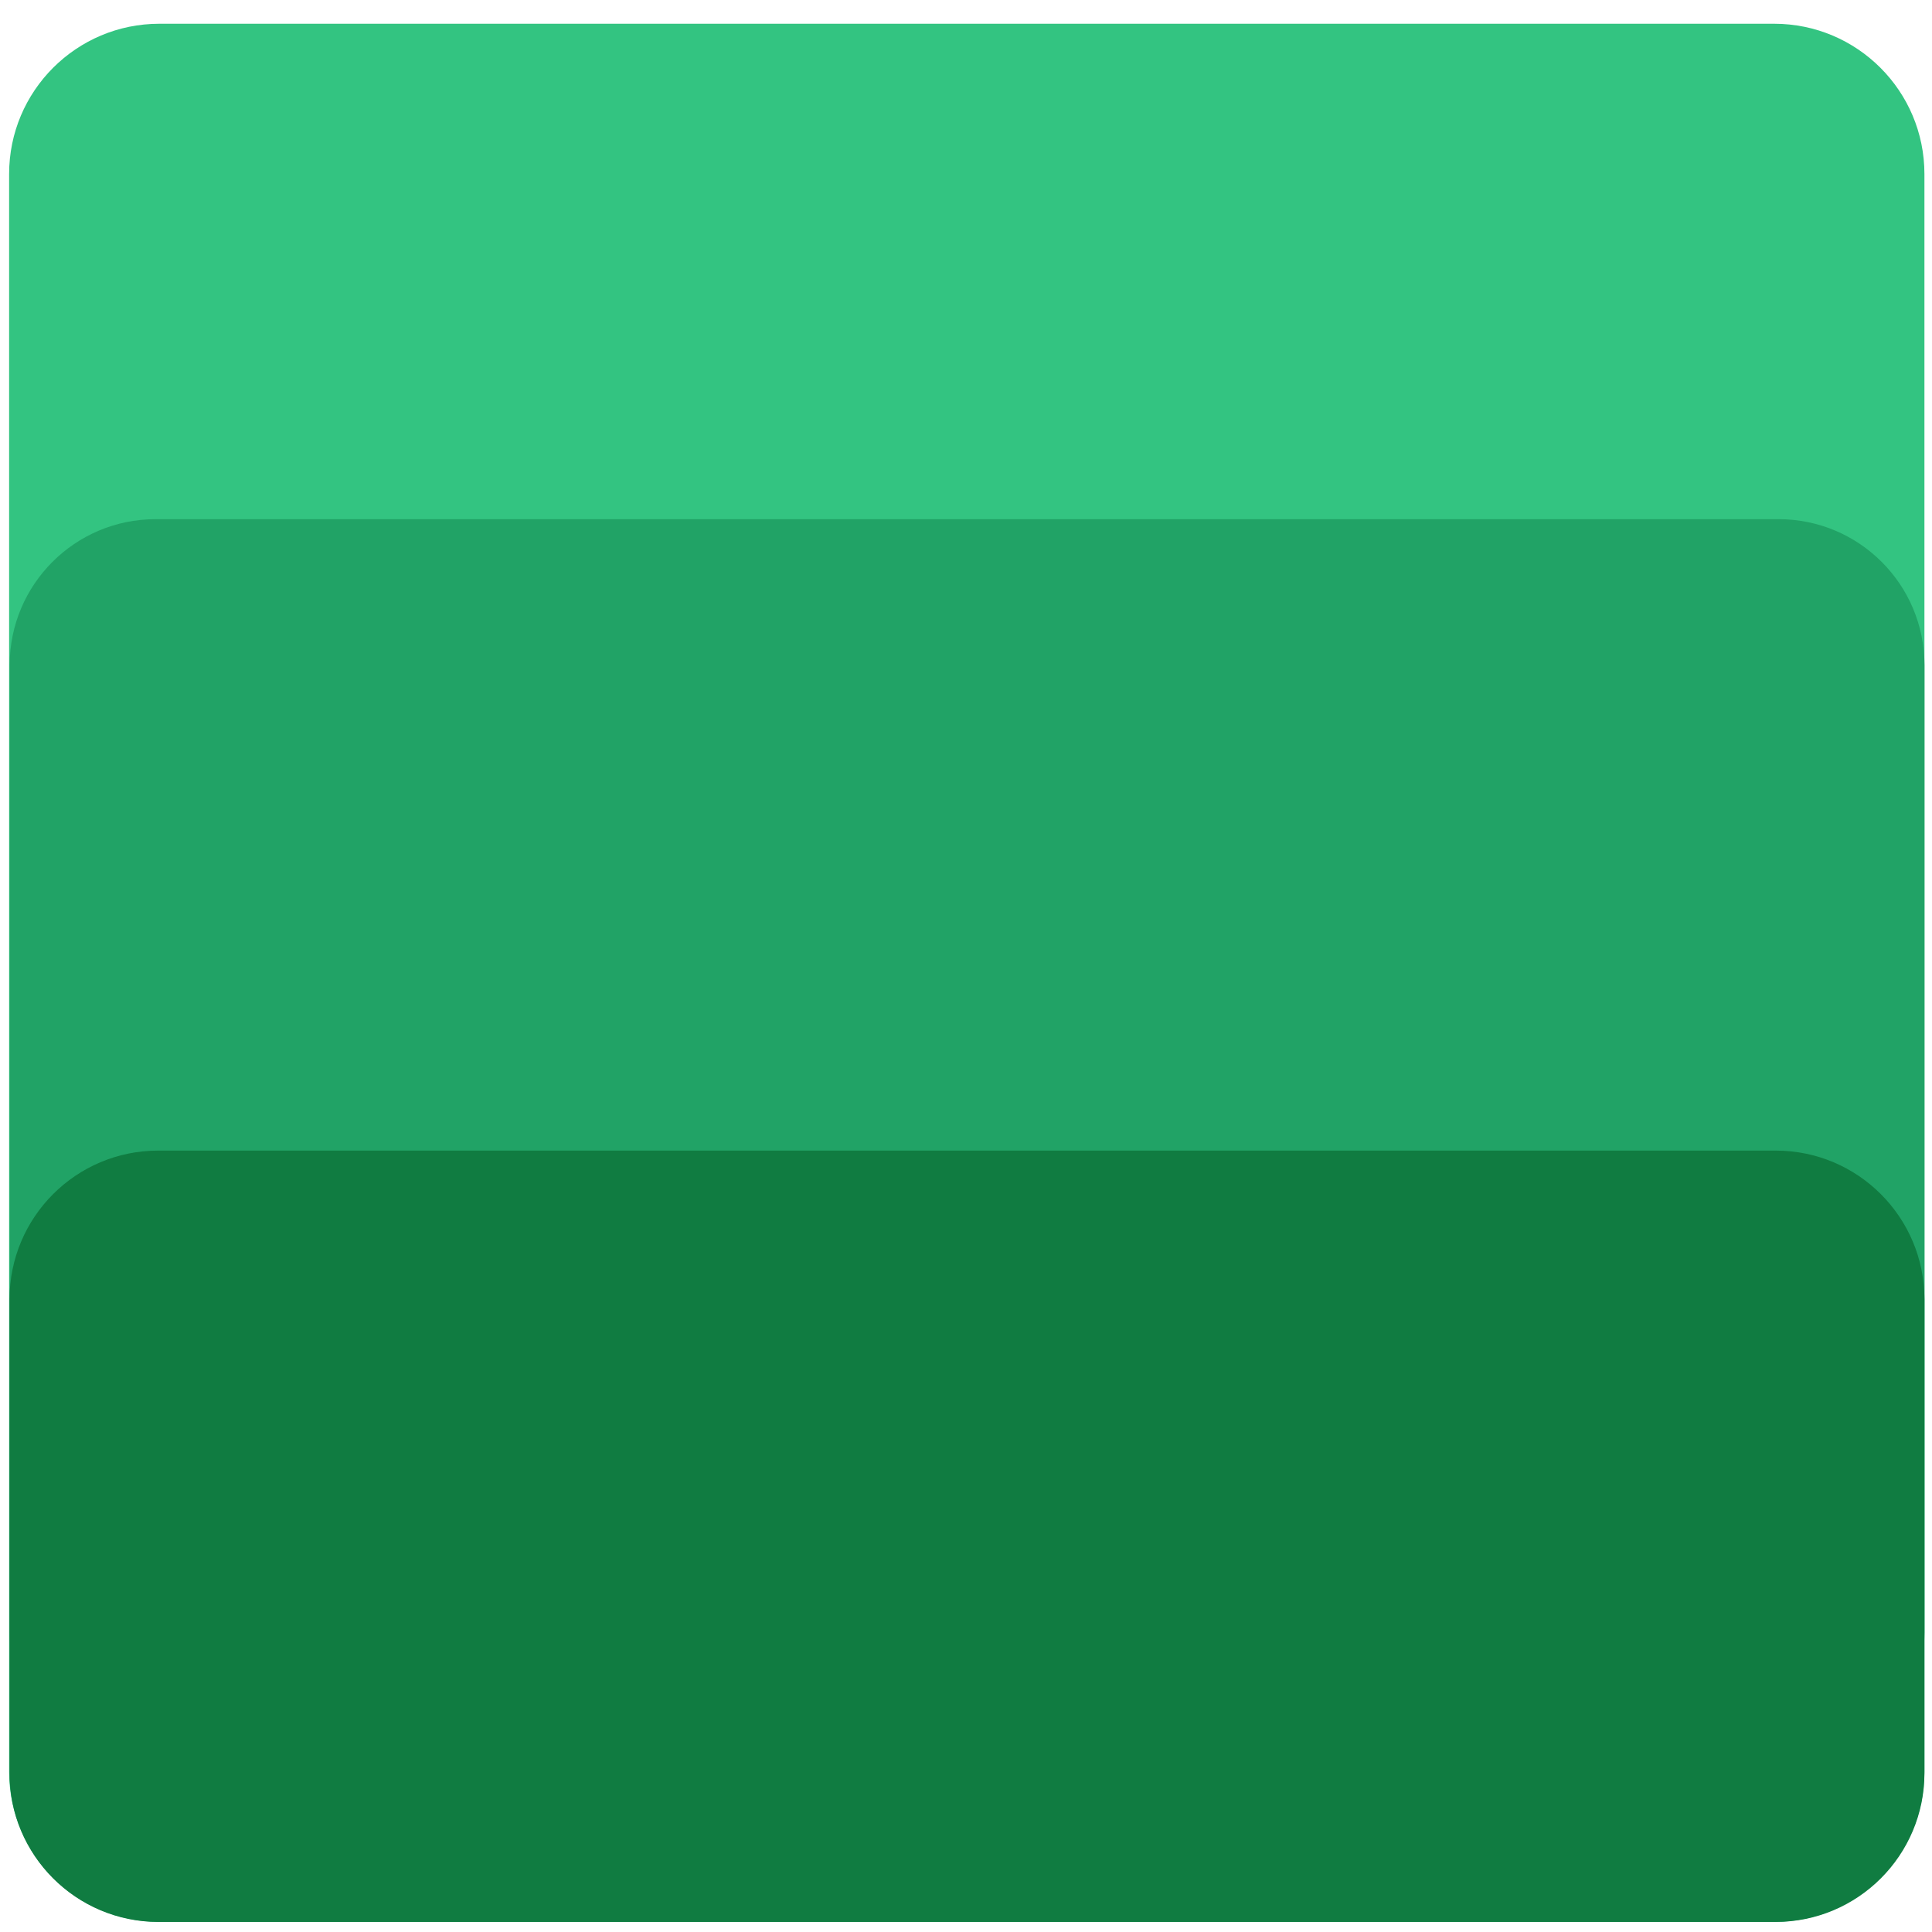
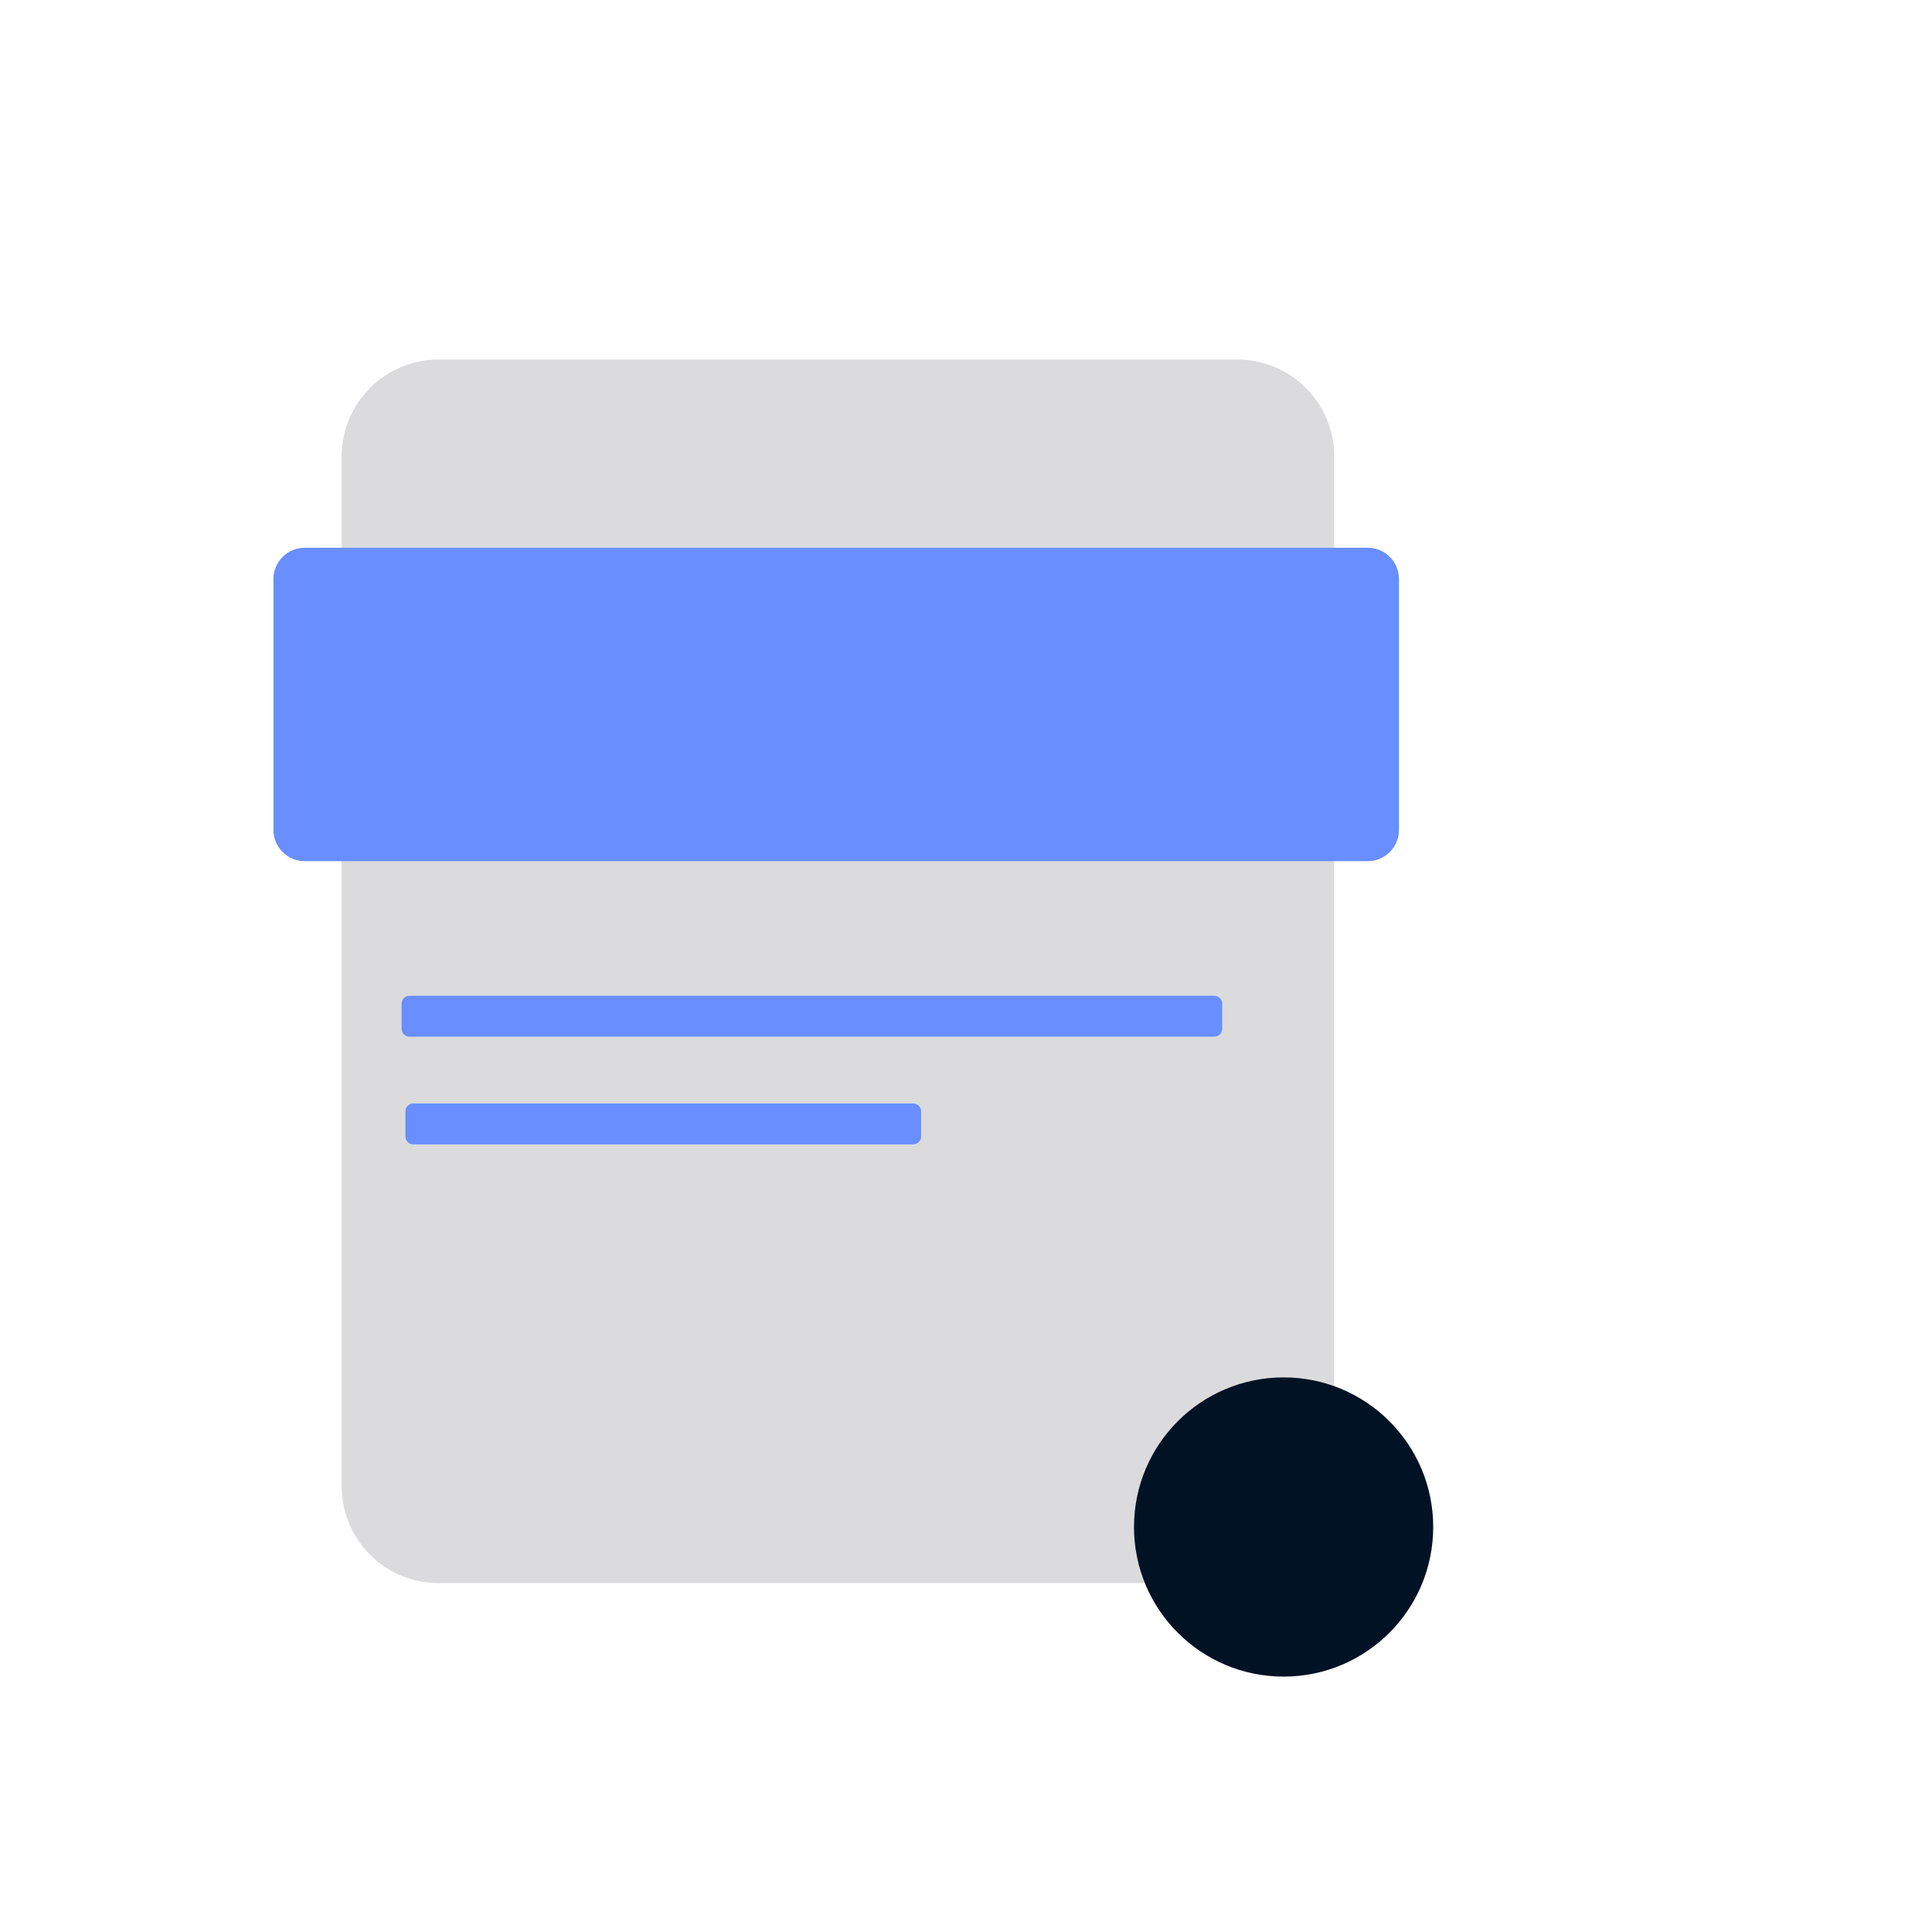
<svg xmlns="http://www.w3.org/2000/svg" xmlns:ns1="http://www.openswatchbook.org/uri/2009/osb" width="512" height="512" viewBox="0 0 135.467 135.467" version="1.1" id="svg8">
  <defs id="defs2">
    <linearGradient id="linearGradient829" ns1:paint="solid">
      <stop style="stop-color:#0d6535;stop-opacity:1;" offset="0" id="stop827" />
    </linearGradient>
-     <filter style="color-interpolation-filters:sRGB" id="filter1100" x="-0.13" width="1.26" y="-0.132" height="1.263">
-       <feGaussianBlur stdDeviation="3.139" id="feGaussianBlur1102" />
-     </filter>
-     <filter style="color-interpolation-filters:sRGB" id="filter1100-3" x="-0.13" width="1.26" y="-0.132" height="1.263">
-       <feGaussianBlur stdDeviation="3.139" id="feGaussianBlur1102-7" />
+     <filter style="color-interpolation-filters:sRGB;" id="filter1044">
+       <feGaussianBlur stdDeviation="6.26 6.52" result="blur" id="feGaussianBlur1042" />
    </filter>
  </defs>
  <g id="layer1" transform="translate(0,-161.5334)">
-     <rect style="fill:#33c481;fill-opacity:1;stroke:none;stroke-width:0.087;stroke-linecap:round;stroke-linejoin:round;stroke-miterlimit:4;stroke-dasharray:none;stroke-opacity:1;paint-order:markers fill stroke" id="rect815" width="134.297" height="133.095" x="0.639" y="163.199" ry="10.536" />
-     <rect style="fill:#21a366;fill-opacity:1;stroke:none;stroke-width:0.082;stroke-linecap:round;stroke-linejoin:round;stroke-miterlimit:4;stroke-dasharray:none;stroke-opacity:1;paint-order:markers fill stroke" id="rect817" width="134.261" height="88.299" x="0.678" y="197.936" ry="10.235" />
-     <rect style="fill:#107c41;fill-opacity:1;stroke:none;stroke-width:0.088;stroke-linecap:round;stroke-linejoin:round;stroke-miterlimit:4;stroke-dasharray:none;stroke-opacity:1;paint-order:markers fill stroke" id="rect821" width="134.268" height="54.084" x="0.668" y="242.21" ry="10.427" />
+     <rect style="fill:#dbdbde;fill-opacity:1;stroke:none;stroke-width:0.05;stroke-linecap:round;stroke-linejoin:round;stroke-miterlimit:4;stroke-dasharray:none;stroke-opacity:1;paint-order:markers fill stroke" id="rect815" width="69.592" height="85.792" x="23.96" y="186.745" ry="6.791" />
+     <rect style="fill:#688eff;fill-opacity:1;stroke:none;stroke-width:0.043;stroke-linecap:round;stroke-linejoin:round;stroke-miterlimit:4;stroke-dasharray:none;stroke-opacity:1;paint-order:markers fill stroke" id="rect821" width="78.919" height="21.975" x="19.173" y="199.941" ry="2.192" />
+     <rect style="fill:#688eff;fill-opacity:1;stroke:none;stroke-width:0.013;stroke-linecap:round;stroke-linejoin:round;stroke-miterlimit:4;stroke-dasharray:none;stroke-opacity:1;paint-order:markers fill stroke" id="rect821-8" width="57.537" height="2.866" x="28.16" y="231.356" ry="0.552" />
+     <rect style="fill:#688eff;fill-opacity:1;stroke:none;stroke-width:0.011;stroke-linecap:round;stroke-linejoin:round;stroke-miterlimit:4;stroke-dasharray:none;stroke-opacity:1;paint-order:markers fill stroke" id="rect821-8-1" width="36.156" height="2.866" x="28.427" y="238.906" ry="0.552" />
+     <circle style="opacity:1;fill:#011224;fill-opacity:1;stroke:none;stroke-width:2;stroke-linecap:round;stroke-linejoin:round;stroke-miterlimit:4;stroke-dasharray:none;stroke-opacity:0;paint-order:markers stroke fill" id="path45" cx="90.003" cy="268.603" r="10.49" />
  </g>
</svg>
